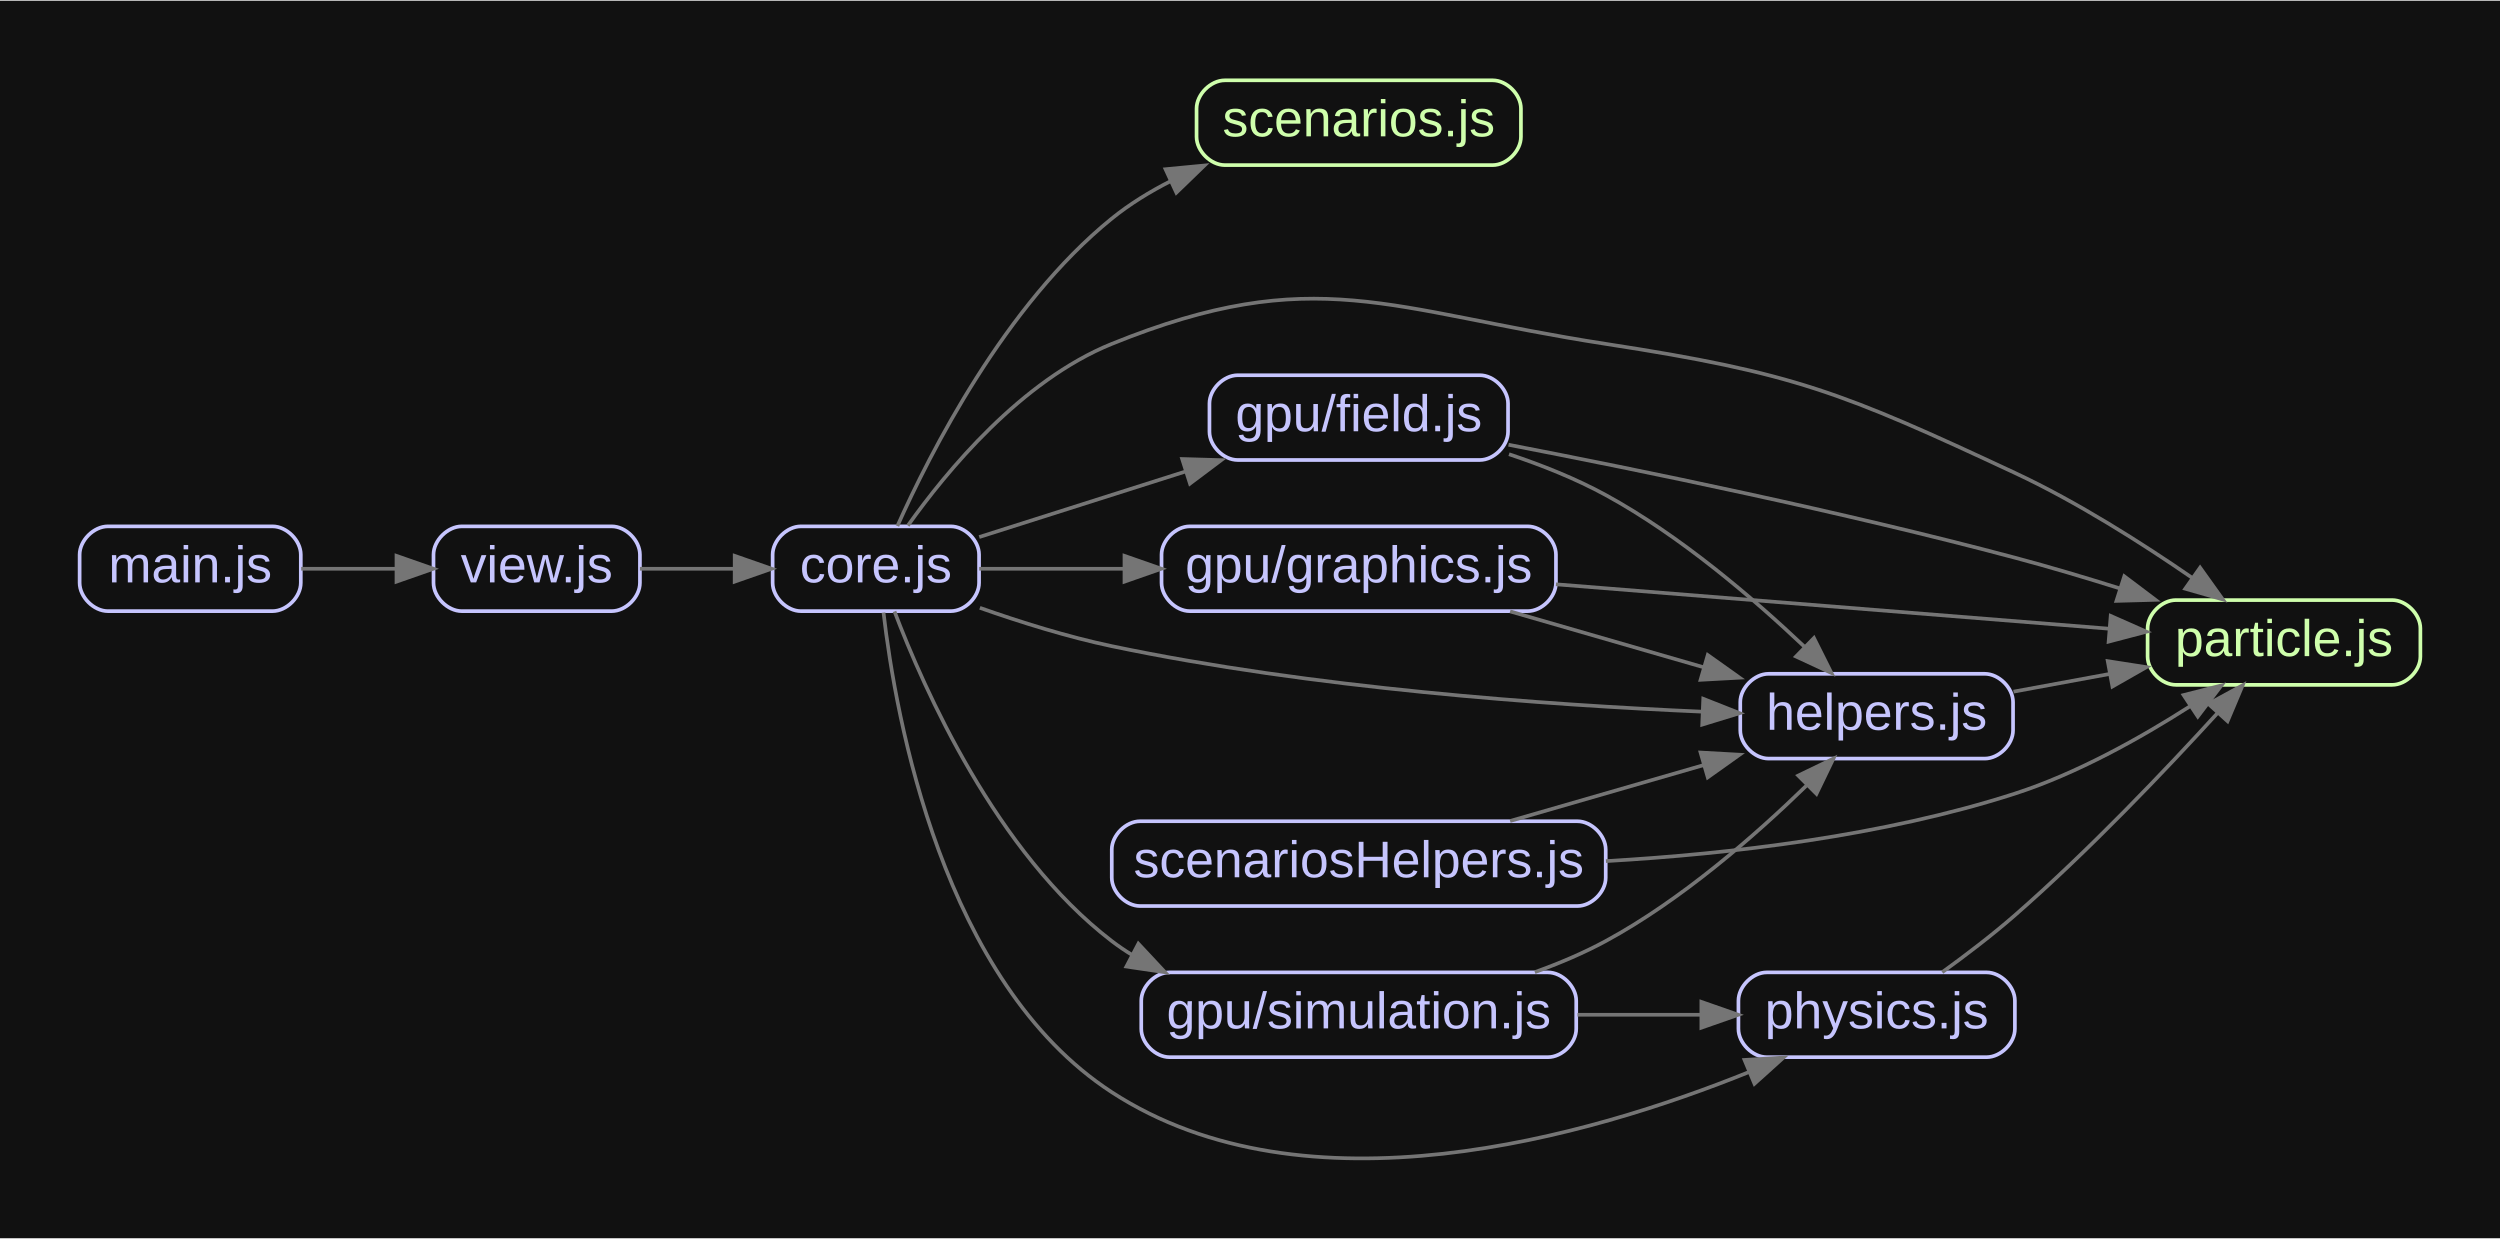
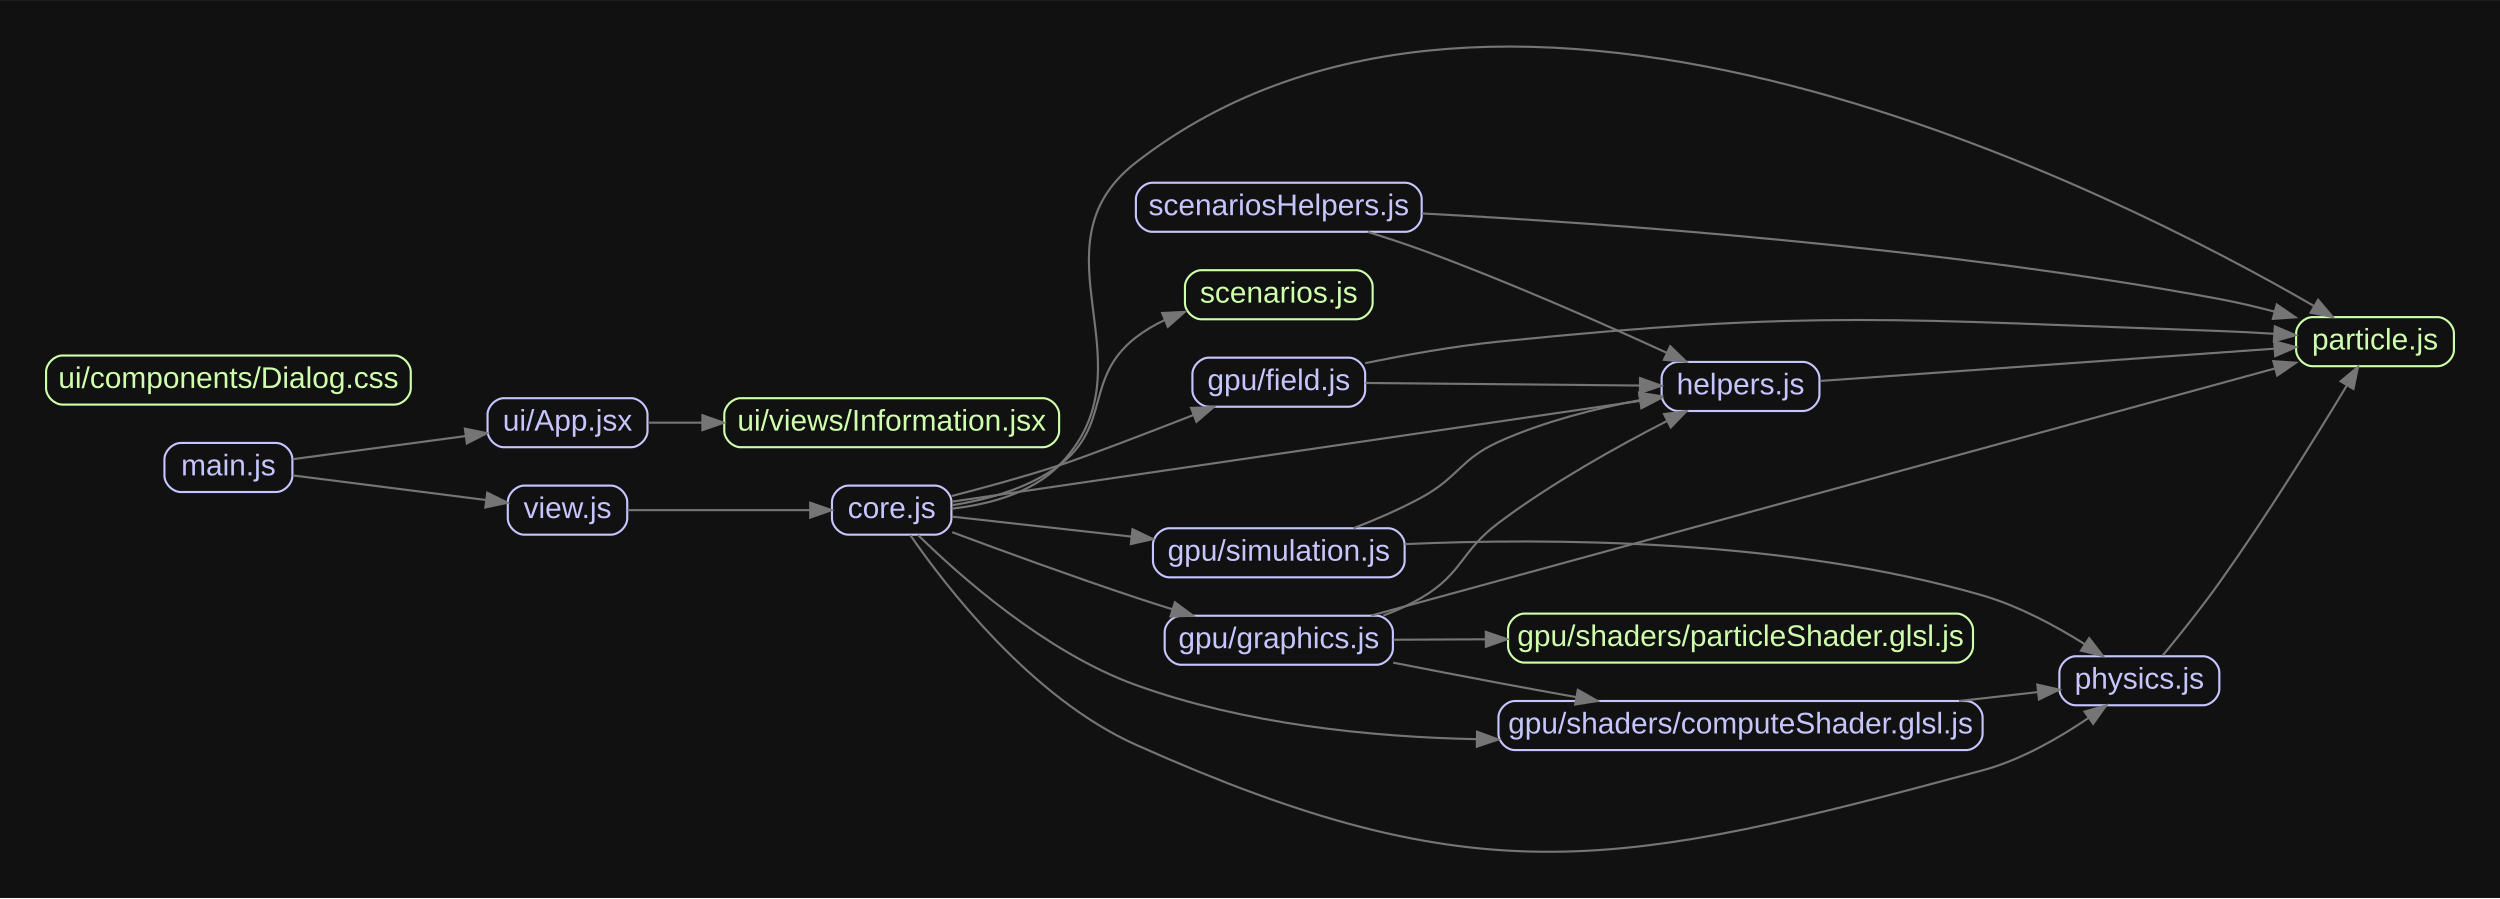
- <svg xmlns="http://www.w3.org/2000/svg" width="678pt" height="336pt" viewBox="0.00 0.00 678.20 335.72">
-   <g id="graph0" class="graph" transform="scale(1 1) rotate(0) translate(21.6 314.12)">
-     <polygon fill="#111111" stroke="transparent" points="-21.6,21.6 -21.6,-314.12 656.6,-314.12 656.6,21.6 -21.6,21.6" />
+ <svg xmlns="http://www.w3.org/2000/svg" width="1172pt" height="421pt" viewBox="0.00 0.00 1172.20 421.02">
+   <g id="graph0" class="graph" transform="scale(1 1) rotate(0) translate(21.6 399.42)">
+     <polygon fill="#111111" stroke="transparent" points="-21.6,21.6 -21.6,-399.42 1150.6,-399.42 1150.6,21.6 -21.6,21.6" />
    <g id="node1" class="node">
-       <path fill="none" stroke="#c6c5fe" d="M236.33,-171.52C236.33,-171.52 195.67,-171.52 195.67,-171.52 191.83,-171.52 188,-167.69 188,-163.85 188,-163.85 188,-156.19 188,-156.19 188,-152.35 191.83,-148.52 195.67,-148.52 195.67,-148.52 236.33,-148.52 236.33,-148.52 240.17,-148.52 244,-152.35 244,-156.19 244,-156.19 244,-163.85 244,-163.85 244,-167.69 240.17,-171.52 236.33,-171.52" />
-       <text text-anchor="middle" x="216" y="-156.32" font-family="Arial" font-size="14.00" fill="#c6c5fe">core.js</text>
+       <path fill="none" stroke="#c6c5fe" d="M416.83,-171.75C416.83,-171.75 376.17,-171.75 376.17,-171.75 372.33,-171.75 368.5,-167.91 368.5,-164.08 368.5,-164.08 368.5,-156.41 368.5,-156.41 368.5,-152.58 372.33,-148.75 376.17,-148.75 376.17,-148.75 416.83,-148.75 416.83,-148.75 420.67,-148.75 424.5,-152.58 424.5,-156.41 424.5,-156.41 424.5,-164.08 424.5,-164.08 424.5,-167.91 420.67,-171.75 416.83,-171.75" />
+       <text text-anchor="middle" x="396.5" y="-156.55" font-family="Arial" font-size="14.00" fill="#c6c5fe">core.js</text>
    </g>
    <g id="node2" class="node">
-       <path fill="none" stroke="#c6c5fe" d="M379.83,-212.52C379.83,-212.52 314.17,-212.52 314.17,-212.52 310.33,-212.52 306.5,-208.69 306.5,-204.85 306.5,-204.85 306.5,-197.19 306.5,-197.19 306.5,-193.35 310.33,-189.52 314.17,-189.52 314.17,-189.52 379.83,-189.52 379.83,-189.52 383.67,-189.52 387.5,-193.35 387.5,-197.19 387.5,-197.19 387.5,-204.85 387.5,-204.85 387.5,-208.69 383.67,-212.52 379.83,-212.52" />
-       <text text-anchor="middle" x="347" y="-197.32" font-family="Arial" font-size="14.00" fill="#c6c5fe">gpu/field.js</text>
+       <path fill="none" stroke="#c6c5fe" d="M610.83,-231.75C610.83,-231.75 545.17,-231.75 545.17,-231.75 541.33,-231.75 537.5,-227.91 537.5,-224.08 537.5,-224.08 537.5,-216.41 537.5,-216.41 537.5,-212.58 541.33,-208.75 545.17,-208.75 545.17,-208.75 610.83,-208.75 610.83,-208.75 614.67,-208.75 618.5,-212.58 618.5,-216.41 618.5,-216.41 618.5,-224.08 618.5,-224.08 618.5,-227.91 614.67,-231.75 610.83,-231.75" />
+       <text text-anchor="middle" x="578" y="-216.55" font-family="Arial" font-size="14.00" fill="#c6c5fe">gpu/field.js</text>
    </g>
    <g id="edge1" class="edge">
-       <path fill="none" stroke="#757575" d="M244.04,-168.62C260.27,-173.78 281.35,-180.47 300.12,-186.44" />
-       <polygon fill="#757575" stroke="#757575" points="299.1,-189.79 309.69,-189.48 301.22,-183.12 299.1,-189.79" />
+       <path fill="none" stroke="#757575" d="M424.6,-166.88C439.57,-170.72 458.43,-175.85 475,-181.25 487.12,-185.2 514.65,-195.76 538.06,-204.89" />
+       <polygon fill="#757575" stroke="#757575" points="536.86,-208.18 547.45,-208.57 539.41,-201.66 536.86,-208.18" />
    </g>
    <g id="node3" class="node">
-       <path fill="none" stroke="#c6c5fe" d="M392.83,-171.52C392.83,-171.52 301.17,-171.52 301.17,-171.52 297.33,-171.52 293.5,-167.69 293.5,-163.85 293.5,-163.85 293.5,-156.19 293.5,-156.19 293.5,-152.35 297.33,-148.52 301.17,-148.52 301.17,-148.52 392.83,-148.52 392.83,-148.52 396.67,-148.52 400.5,-152.35 400.5,-156.19 400.5,-156.19 400.5,-163.85 400.5,-163.85 400.5,-167.69 396.67,-171.52 392.83,-171.52" />
-       <text text-anchor="middle" x="347" y="-156.32" font-family="Arial" font-size="14.00" fill="#c6c5fe">gpu/graphics.js</text>
+       <path fill="none" stroke="#c6c5fe" d="M623.83,-110.75C623.83,-110.75 532.17,-110.75 532.17,-110.75 528.33,-110.75 524.5,-106.91 524.5,-103.08 524.5,-103.08 524.5,-95.41 524.5,-95.41 524.5,-91.58 528.33,-87.75 532.17,-87.75 532.17,-87.75 623.83,-87.75 623.83,-87.75 627.67,-87.75 631.5,-91.58 631.5,-95.41 631.5,-95.41 631.5,-103.08 631.5,-103.08 631.5,-106.91 627.67,-110.75 623.83,-110.75" />
+       <text text-anchor="middle" x="578" y="-95.55" font-family="Arial" font-size="14.00" fill="#c6c5fe">gpu/graphics.js</text>
    </g>
    <g id="edge2" class="edge">
-       <path fill="none" stroke="#757575" d="M244.04,-160.02C255.58,-160.02 269.55,-160.02 283.42,-160.02" />
-       <polygon fill="#757575" stroke="#757575" points="283.45,-163.52 293.45,-160.02 283.45,-156.52 283.45,-163.52" />
+       <path fill="none" stroke="#757575" d="M424.88,-149.9C447.78,-141.36 481.37,-129.08 511,-119.25 516.53,-117.41 522.35,-115.55 528.14,-113.74" />
+       <polygon fill="#757575" stroke="#757575" points="529.28,-117.05 537.81,-110.75 527.22,-110.36 529.28,-117.05" />
    </g>
    <g id="node4" class="node">
-       <path fill="none" stroke="#c6c5fe" d="M398.33,-50.52C398.33,-50.52 295.67,-50.52 295.67,-50.52 291.83,-50.52 288,-46.69 288,-42.85 288,-42.85 288,-35.19 288,-35.19 288,-31.35 291.83,-27.52 295.67,-27.52 295.67,-27.52 398.33,-27.52 398.33,-27.52 402.17,-27.52 406,-31.35 406,-35.19 406,-35.19 406,-42.85 406,-42.85 406,-46.69 402.17,-50.52 398.33,-50.52" />
-       <text text-anchor="middle" x="347" y="-35.32" font-family="Arial" font-size="14.00" fill="#c6c5fe">gpu/simulation.js</text>
+       <path fill="none" stroke="#c6c5fe" d="M900.33,-70.75C900.33,-70.75 688.67,-70.75 688.67,-70.75 684.83,-70.75 681,-66.91 681,-63.08 681,-63.08 681,-55.41 681,-55.41 681,-51.58 684.83,-47.75 688.67,-47.75 688.67,-47.75 900.33,-47.75 900.33,-47.75 904.17,-47.75 908,-51.58 908,-55.41 908,-55.41 908,-63.08 908,-63.08 908,-66.91 904.17,-70.75 900.33,-70.75" />
+       <text text-anchor="middle" x="794.5" y="-55.55" font-family="Arial" font-size="14.00" fill="#c6c5fe">gpu/shaders/computeShader.glsl.js</text>
    </g>
    <g id="edge3" class="edge">
-       <path fill="none" stroke="#757575" d="M221.06,-148.44C229.02,-127.43 248.66,-83.02 280,-59.02 281.78,-57.66 283.64,-56.39 285.58,-55.21" />
-       <polygon fill="#757575" stroke="#757575" points="287.22,-58.3 294.45,-50.56 283.97,-52.1 287.22,-58.3" />
+       <path fill="none" stroke="#757575" d="M408.78,-148.65C427.83,-129.93 468.47,-93.6 511,-78.25 561.39,-60.06 620.08,-53.91 670.86,-52.85" />
+       <polygon fill="#757575" stroke="#757575" points="670.96,-56.35 680.91,-52.71 670.86,-49.35 670.96,-56.35" />
    </g>
    <g id="node5" class="node">
-       <path fill="none" stroke="#c6c5fe" d="M516.83,-131.52C516.83,-131.52 458.17,-131.52 458.17,-131.52 454.33,-131.52 450.5,-127.69 450.5,-123.85 450.5,-123.85 450.5,-116.19 450.5,-116.19 450.5,-112.35 454.33,-108.52 458.17,-108.52 458.17,-108.52 516.83,-108.52 516.83,-108.52 520.67,-108.52 524.5,-112.35 524.5,-116.19 524.5,-116.19 524.5,-123.85 524.5,-123.85 524.5,-127.69 520.67,-131.52 516.83,-131.52" />
-       <text text-anchor="middle" x="487.5" y="-116.32" font-family="Arial" font-size="14.00" fill="#c6c5fe">helpers.js</text>
+       <path fill="none" stroke="#c6c5fe" d="M629.33,-151.75C629.33,-151.75 526.67,-151.75 526.67,-151.75 522.83,-151.75 519,-147.91 519,-144.08 519,-144.08 519,-136.41 519,-136.41 519,-132.58 522.83,-128.75 526.67,-128.75 526.67,-128.75 629.33,-128.75 629.33,-128.75 633.17,-128.75 637,-132.58 637,-136.41 637,-136.41 637,-144.08 637,-144.08 637,-147.91 633.17,-151.75 629.33,-151.75" />
+       <text text-anchor="middle" x="578" y="-136.55" font-family="Arial" font-size="14.00" fill="#c6c5fe">gpu/simulation.js</text>
    </g>
    <g id="edge4" class="edge">
-       <path fill="none" stroke="#757575" d="M244.22,-149.42C255.18,-145.56 268.04,-141.53 280,-139.02 334.25,-127.64 397.93,-123.08 440.08,-121.25" />
-       <polygon fill="#757575" stroke="#757575" points="440.46,-124.74 450.31,-120.84 440.18,-117.74 440.46,-124.74" />
+       <path fill="none" stroke="#757575" d="M424.76,-157.21C447.05,-154.73 479.53,-151.11 508.78,-147.85" />
+       <polygon fill="#757575" stroke="#757575" points="509.41,-151.3 518.97,-146.71 508.64,-144.34 509.41,-151.3" />
    </g>
    <g id="node6" class="node">
-       <path fill="none" stroke="#cfffac" d="M627.33,-151.52C627.33,-151.52 568.67,-151.52 568.67,-151.52 564.83,-151.52 561,-147.69 561,-143.85 561,-143.85 561,-136.19 561,-136.19 561,-132.35 564.83,-128.52 568.67,-128.52 568.67,-128.52 627.33,-128.52 627.33,-128.52 631.17,-128.52 635,-132.35 635,-136.19 635,-136.19 635,-143.85 635,-143.85 635,-147.69 631.17,-151.52 627.33,-151.52" />
-       <text text-anchor="middle" x="598" y="-136.32" font-family="Arial" font-size="14.00" fill="#cfffac">particle.js</text>
+       <path fill="none" stroke="#c6c5fe" d="M823.83,-229.75C823.83,-229.75 765.17,-229.75 765.17,-229.75 761.33,-229.75 757.5,-225.91 757.5,-222.08 757.5,-222.08 757.5,-214.41 757.5,-214.41 757.5,-210.58 761.33,-206.75 765.17,-206.75 765.17,-206.75 823.83,-206.75 823.83,-206.75 827.67,-206.75 831.5,-210.58 831.5,-214.41 831.5,-214.41 831.5,-222.08 831.5,-222.08 831.5,-225.91 827.67,-229.75 823.83,-229.75" />
+       <text text-anchor="middle" x="794.5" y="-214.55" font-family="Arial" font-size="14.00" fill="#c6c5fe">helpers.js</text>
    </g>
    <g id="edge5" class="edge">
-       <path fill="none" stroke="#757575" d="M224.69,-171.73C235.17,-186.47 255.45,-211.08 280,-221.02 335.2,-243.37 355.14,-230.08 414,-221.02 465.13,-213.15 478.13,-207.91 525,-186.02 541.87,-178.14 559.5,-166.93 573.1,-157.55" />
-       <polygon fill="#757575" stroke="#757575" points="575.24,-160.32 581.4,-151.7 571.21,-154.6 575.24,-160.32" />
+       <path fill="none" stroke="#757575" d="M424.72,-164.23C491.57,-174.02 664.39,-199.34 747.51,-211.51" />
+       <polygon fill="#757575" stroke="#757575" points="747.03,-214.98 757.43,-212.96 748.05,-208.05 747.03,-214.98" />
    </g>
    <g id="node7" class="node">
-       <path fill="none" stroke="#c6c5fe" d="M517.33,-50.52C517.33,-50.52 457.67,-50.52 457.67,-50.52 453.83,-50.52 450,-46.69 450,-42.85 450,-42.85 450,-35.19 450,-35.19 450,-31.35 453.83,-27.52 457.67,-27.52 457.67,-27.52 517.33,-27.52 517.33,-27.52 521.17,-27.52 525,-31.35 525,-35.19 525,-35.19 525,-42.85 525,-42.85 525,-46.69 521.17,-50.52 517.33,-50.52" />
-       <text text-anchor="middle" x="487.5" y="-35.32" font-family="Arial" font-size="14.00" fill="#c6c5fe">physics.js</text>
+       <path fill="none" stroke="#cfffac" d="M1121.33,-250.75C1121.33,-250.75 1062.67,-250.75 1062.67,-250.75 1058.83,-250.75 1055,-246.91 1055,-243.08 1055,-243.08 1055,-235.41 1055,-235.41 1055,-231.58 1058.83,-227.75 1062.67,-227.75 1062.67,-227.75 1121.33,-227.75 1121.33,-227.75 1125.17,-227.75 1129,-231.58 1129,-235.41 1129,-235.41 1129,-243.08 1129,-243.08 1129,-246.91 1125.17,-250.75 1121.33,-250.75" />
+       <text text-anchor="middle" x="1092" y="-235.55" font-family="Arial" font-size="14.00" fill="#cfffac">particle.js</text>
    </g>
    <g id="edge6" class="edge">
-       <path fill="none" stroke="#757575" d="M218.08,-148.12C221.38,-119.67 234.1,-47.87 280,-18.02 332.66,16.23 409.35,-5.9 452.93,-23.51" />
-       <polygon fill="#757575" stroke="#757575" points="451.65,-26.77 462.22,-27.4 454.35,-20.31 451.65,-26.77" />
+       <path fill="none" stroke="#757575" d="M424.6,-160.94C441.28,-162.8 461.9,-167.93 475,-181.25 520.66,-227.66 459.62,-283.26 511,-323.25 682.98,-457.07 973.15,-308.19 1063.38,-255.96" />
+       <polygon fill="#757575" stroke="#757575" points="1065.34,-258.87 1072.19,-250.8 1061.8,-252.83 1065.34,-258.87" />
    </g>
    <g id="node8" class="node">
-       <path fill="none" stroke="#cfffac" d="M383.33,-292.52C383.33,-292.52 310.67,-292.52 310.67,-292.52 306.83,-292.52 303,-288.69 303,-284.85 303,-284.85 303,-277.19 303,-277.19 303,-273.35 306.83,-269.52 310.67,-269.52 310.67,-269.52 383.33,-269.52 383.33,-269.52 387.17,-269.52 391,-273.35 391,-277.19 391,-277.19 391,-284.85 391,-284.85 391,-288.69 387.17,-292.52 383.33,-292.52" />
-       <text text-anchor="middle" x="347" y="-277.32" font-family="Arial" font-size="14.00" fill="#cfffac">scenarios.js</text>
+       <path fill="none" stroke="#c6c5fe" d="M1011.33,-91.75C1011.33,-91.75 951.67,-91.75 951.67,-91.75 947.83,-91.75 944,-87.91 944,-84.08 944,-84.08 944,-76.41 944,-76.41 944,-72.58 947.83,-68.75 951.67,-68.75 951.67,-68.75 1011.33,-68.75 1011.33,-68.75 1015.17,-68.75 1019,-72.58 1019,-76.41 1019,-76.41 1019,-84.08 1019,-84.08 1019,-87.91 1015.17,-91.75 1011.33,-91.75" />
+       <text text-anchor="middle" x="981.5" y="-76.55" font-family="Arial" font-size="14.00" fill="#c6c5fe">physics.js</text>
    </g>
    <g id="edge7" class="edge">
-       <path fill="none" stroke="#757575" d="M221.85,-171.62C230.66,-191.36 251.08,-231.62 280,-255.02 284.84,-258.94 290.34,-262.32 296.05,-265.22" />
-       <polygon fill="#757575" stroke="#757575" points="294.59,-268.4 305.13,-269.41 297.52,-262.05 294.59,-268.4" />
+       <path fill="none" stroke="#757575" d="M405.19,-148.57C421.45,-125.01 461.89,-72.18 511,-50.25 672.18,21.75 737.52,7.57 908,-38.25 925.98,-43.08 944.1,-53.57 957.73,-62.86" />
+       <polygon fill="#757575" stroke="#757575" points="955.81,-65.79 965.99,-68.72 959.85,-60.08 955.81,-65.79" />
+     </g>
+     <g id="node9" class="node">
+       <path fill="none" stroke="#cfffac" d="M614.33,-272.75C614.33,-272.75 541.67,-272.75 541.67,-272.75 537.83,-272.75 534,-268.91 534,-265.08 534,-265.08 534,-257.41 534,-257.41 534,-253.58 537.83,-249.75 541.67,-249.75 541.67,-249.75 614.33,-249.75 614.33,-249.75 618.17,-249.75 622,-253.58 622,-257.41 622,-257.41 622,-265.08 622,-265.08 622,-268.91 618.17,-272.75 614.33,-272.75" />
+       <text text-anchor="middle" x="578" y="-257.55" font-family="Arial" font-size="14.00" fill="#cfffac">scenarios.js</text>
    </g>
    <g id="edge8" class="edge">
-       <path fill="none" stroke="#757575" d="M387.76,-191.09C396.66,-188.13 405.87,-184.46 414,-180.02 434.14,-169.03 454,-152.04 467.83,-138.94" />
-       <polygon fill="#757575" stroke="#757575" points="470.49,-141.23 475.23,-131.75 465.62,-136.21 470.49,-141.23" />
+       <path fill="none" stroke="#757575" d="M424.84,-162.56C440.79,-165.07 460.55,-170.32 475,-181.25 499.8,-200.01 486.48,-222.12 511,-241.25 515.08,-244.43 519.67,-247.11 524.48,-249.37" />
+       <polygon fill="#757575" stroke="#757575" points="523.33,-252.68 533.92,-253.2 525.97,-246.19 523.33,-252.68" />
    </g>
    <g id="edge9" class="edge">
-       <path fill="none" stroke="#757575" d="M387.63,-193.66C423.68,-186.7 478.23,-175.48 525,-163.02 534.32,-160.54 544.22,-157.59 553.6,-154.64" />
-       <polygon fill="#757575" stroke="#757575" points="554.68,-157.97 563.14,-151.59 552.55,-151.3 554.68,-157.97" />
+       <path fill="none" stroke="#757575" d="M618.59,-219.88C654.89,-219.54 708.65,-219.04 746.98,-218.68" />
+       <polygon fill="#757575" stroke="#757575" points="747.38,-222.18 757.35,-218.58 747.32,-215.18 747.38,-222.18" />
    </g>
    <g id="edge10" class="edge">
-       <path fill="none" stroke="#757575" d="M388.06,-148.45C404.49,-143.71 423.6,-138.19 440.59,-133.28" />
-       <polygon fill="#757575" stroke="#757575" points="441.68,-136.61 450.31,-130.47 439.73,-129.89 441.68,-136.61" />
+       <path fill="none" stroke="#757575" d="M618.5,-229.18C637.32,-233.03 660.21,-237.13 681,-239.25 830.46,-254.48 868.85,-249.45 1019,-244.25 1027.28,-243.96 1036.09,-243.49 1044.59,-242.94" />
+       <polygon fill="#757575" stroke="#757575" points="1045.03,-246.42 1054.77,-242.26 1044.55,-239.44 1045.03,-246.42" />
    </g>
    <g id="edge11" class="edge">
-       <path fill="none" stroke="#757575" d="M400.5,-155.8C444.92,-152.24 507.98,-147.17 550.58,-143.75" />
-       <polygon fill="#757575" stroke="#757575" points="550.99,-147.23 560.68,-142.94 550.43,-140.25 550.99,-147.23" />
+       <path fill="none" stroke="#757575" d="M631.64,-88.74C647.5,-85.63 664.95,-82.25 681,-79.25 692.73,-77.05 705.16,-74.79 717.31,-72.6" />
+       <polygon fill="#757575" stroke="#757575" points="718.21,-76 727.43,-70.79 716.97,-69.11 718.21,-76" />
+     </g>
+     <g id="edge13" class="edge">
+       <path fill="none" stroke="#757575" d="M627.03,-110.82C633.27,-113.17 639.43,-115.96 645,-119.25 664.22,-130.58 663.16,-140.84 681,-154.25 705.95,-172.99 736.93,-190.23 760.07,-202.08" />
+       <polygon fill="#757575" stroke="#757575" points="758.64,-205.28 769.14,-206.67 761.79,-199.03 758.64,-205.28" />
+     </g>
+     <g id="edge14" class="edge">
+       <path fill="none" stroke="#757575" d="M621.33,-110.82C716.54,-136.85 946.85,-199.83 1045.22,-226.73" />
+       <polygon fill="#757575" stroke="#757575" points="1044.31,-230.11 1054.88,-229.37 1046.15,-223.36 1044.31,-230.11" />
+     </g>
+     <g id="node10" class="node">
+       <path fill="none" stroke="#cfffac" d="M895.83,-111.75C895.83,-111.75 693.17,-111.75 693.17,-111.75 689.33,-111.75 685.5,-107.91 685.5,-104.08 685.5,-104.08 685.5,-96.41 685.5,-96.41 685.5,-92.58 689.33,-88.75 693.17,-88.75 693.17,-88.75 895.83,-88.75 895.83,-88.75 899.67,-88.75 903.5,-92.58 903.5,-96.41 903.5,-96.41 903.5,-104.08 903.5,-104.08 903.5,-107.91 899.67,-111.75 895.83,-111.75" />
+       <text text-anchor="middle" x="794.5" y="-96.55" font-family="Arial" font-size="14.00" fill="#cfffac">gpu/shaders/particleShader.glsl.js</text>
    </g>
    <g id="edge12" class="edge">
-       <path fill="none" stroke="#757575" d="M394.77,-50.59C401.4,-52.97 408,-55.77 414,-59.02 434.55,-70.16 454.63,-87.73 468.42,-101.16" />
-       <polygon fill="#757575" stroke="#757575" points="466.23,-103.91 475.77,-108.51 471.17,-98.96 466.23,-103.91" />
+       <path fill="none" stroke="#757575" d="M631.75,-99.49C644.95,-99.55 659.65,-99.62 674.66,-99.69" />
+       <polygon fill="#757575" stroke="#757575" points="675.07,-103.19 685.09,-99.74 675.11,-96.19 675.07,-103.19" />
    </g>
-     <g id="edge13" class="edge">
-       <path fill="none" stroke="#757575" d="M406.34,-39.02C417.54,-39.02 429.14,-39.02 439.91,-39.02" />
-       <polygon fill="#757575" stroke="#757575" points="439.95,-42.52 449.95,-39.02 439.95,-35.52 439.95,-42.52" />
-     </g>
-     <g id="edge14" class="edge">
-       <path fill="none" stroke="#757575" d="M524.63,-126.68C532.96,-128.22 541.93,-129.87 550.63,-131.47" />
-       <polygon fill="#757575" stroke="#757575" points="550.19,-134.95 560.66,-133.32 551.46,-128.07 550.19,-134.95" />
+     <g id="edge15" class="edge">
+       <path fill="none" stroke="#757575" d="M896.93,-70.76C909.82,-72.22 922.47,-73.66 933.88,-74.95" />
+       <polygon fill="#757575" stroke="#757575" points="933.64,-78.45 943.97,-76.1 934.43,-71.5 933.64,-78.45" />
    </g>
    <g id="edge16" class="edge">
-       <path fill="none" stroke="#757575" d="M505.29,-50.57C511.64,-55.16 518.83,-60.63 525,-66.02 545,-83.49 565.97,-105.53 580.09,-121" />
-       <polygon fill="#757575" stroke="#757575" points="577.5,-123.35 586.8,-128.42 582.69,-118.66 577.5,-123.35" />
+       <path fill="none" stroke="#757575" d="M612.98,-151.76C623.49,-155.82 634.95,-160.75 645,-166.25 662.32,-175.72 663.03,-184.09 681,-192.25 701.86,-201.72 726.52,-207.92 747.43,-211.88" />
+       <polygon fill="#757575" stroke="#757575" points="746.9,-215.34 757.36,-213.64 748.12,-208.45 746.9,-215.34" />
    </g>
-     <g id="node9" class="node">
-       <path fill="none" stroke="#c6c5fe" d="M52.33,-171.52C52.33,-171.52 7.67,-171.52 7.67,-171.52 3.83,-171.52 0,-167.69 0,-163.85 0,-163.85 0,-156.19 0,-156.19 0,-152.35 3.83,-148.52 7.67,-148.52 7.67,-148.52 52.33,-148.52 52.33,-148.52 56.17,-148.52 60,-152.35 60,-156.19 60,-156.19 60,-163.85 60,-163.85 60,-167.69 56.17,-171.52 52.33,-171.52" />
-       <text text-anchor="middle" x="30" y="-156.32" font-family="Arial" font-size="14.00" fill="#c6c5fe">main.js</text>
+     <g id="edge17" class="edge">
+       <path fill="none" stroke="#757575" d="M637.07,-144.32C703.84,-147.28 816.09,-146.92 908,-120.25 924.94,-115.33 942.29,-105.94 955.77,-97.49" />
+       <polygon fill="#757575" stroke="#757575" points="957.96,-100.25 964.44,-91.86 954.14,-94.38 957.96,-100.25" />
    </g>
-     <g id="node10" class="node">
-       <path fill="none" stroke="#c6c5fe" d="M144.33,-171.52C144.33,-171.52 103.67,-171.52 103.67,-171.52 99.83,-171.52 96,-167.69 96,-163.85 96,-163.85 96,-156.19 96,-156.19 96,-152.35 99.83,-148.52 103.67,-148.52 103.67,-148.52 144.33,-148.52 144.33,-148.52 148.17,-148.52 152,-152.35 152,-156.19 152,-156.19 152,-163.85 152,-163.85 152,-167.69 148.17,-171.52 144.33,-171.52" />
-       <text text-anchor="middle" x="124" y="-156.32" font-family="Arial" font-size="14.00" fill="#c6c5fe">view.js</text>
+     <g id="edge18" class="edge">
+       <path fill="none" stroke="#757575" d="M831.73,-220.82C885.38,-224.63 985.92,-231.78 1044.8,-235.96" />
+       <polygon fill="#757575" stroke="#757575" points="1044.71,-239.47 1054.93,-236.68 1045.21,-232.48 1044.71,-239.47" />
    </g>
-     <g id="edge15" class="edge">
-       <path fill="none" stroke="#757575" d="M60.11,-160.02C68.27,-160.02 77.25,-160.02 85.81,-160.02" />
-       <polygon fill="#757575" stroke="#757575" points="85.96,-163.52 95.96,-160.02 85.96,-156.52 85.96,-163.52" />
+     <g id="edge21" class="edge">
+       <path fill="none" stroke="#757575" d="M992.45,-92.09C1000,-101.23 1010.48,-114.29 1019,-126.25 1041.32,-157.58 1064.85,-195.59 1078.71,-218.57" />
+       <polygon fill="#757575" stroke="#757575" points="1075.88,-220.66 1084.03,-227.44 1081.89,-217.06 1075.88,-220.66" />
+     </g>
+     <g id="node11" class="node">
+       <path fill="none" stroke="#c6c5fe" d="M107.83,-191.75C107.83,-191.75 63.17,-191.75 63.17,-191.75 59.33,-191.75 55.5,-187.91 55.5,-184.08 55.5,-184.08 55.5,-176.41 55.5,-176.41 55.5,-172.58 59.33,-168.75 63.17,-168.75 63.17,-168.75 107.83,-168.75 107.83,-168.75 111.67,-168.75 115.5,-172.58 115.5,-176.41 115.5,-176.41 115.5,-184.08 115.5,-184.08 115.5,-187.91 111.67,-191.75 107.83,-191.75" />
+       <text text-anchor="middle" x="85.5" y="-176.55" font-family="Arial" font-size="14.00" fill="#c6c5fe">main.js</text>
+     </g>
+     <g id="node12" class="node">
+       <path fill="none" stroke="#c6c5fe" d="M274.33,-212.75C274.33,-212.75 214.67,-212.75 214.67,-212.75 210.83,-212.75 207,-208.91 207,-205.08 207,-205.08 207,-197.41 207,-197.41 207,-193.58 210.83,-189.75 214.67,-189.75 214.67,-189.75 274.33,-189.75 274.33,-189.75 278.17,-189.75 282,-193.58 282,-197.41 282,-197.41 282,-205.08 282,-205.08 282,-208.91 278.17,-212.75 274.33,-212.75" />
+       <text text-anchor="middle" x="244.5" y="-197.55" font-family="Arial" font-size="14.00" fill="#c6c5fe">ui/App.jsx</text>
    </g>
    <g id="edge19" class="edge">
-       <path fill="none" stroke="#757575" d="M152,-160.02C160.03,-160.02 168.97,-160.02 177.53,-160.02" />
-       <polygon fill="#757575" stroke="#757575" points="177.71,-163.52 187.71,-160.02 177.7,-156.52 177.71,-163.52" />
+       <path fill="none" stroke="#757575" d="M115.66,-184.15C138.37,-187.18 170.33,-191.46 196.61,-194.98" />
+       <polygon fill="#757575" stroke="#757575" points="196.37,-198.47 206.74,-196.33 197.3,-191.54 196.37,-198.47" />
    </g>
-     <g id="node11" class="node">
-       <path fill="none" stroke="#c6c5fe" d="M406.33,-91.52C406.33,-91.52 287.67,-91.52 287.67,-91.52 283.83,-91.52 280,-87.69 280,-83.85 280,-83.85 280,-76.19 280,-76.19 280,-72.35 283.83,-68.52 287.67,-68.52 287.67,-68.52 406.33,-68.52 406.33,-68.52 410.17,-68.52 414,-72.35 414,-76.19 414,-76.19 414,-83.85 414,-83.85 414,-87.69 410.17,-91.52 406.33,-91.52" />
-       <text text-anchor="middle" x="347" y="-76.32" font-family="Arial" font-size="14.00" fill="#c6c5fe">scenariosHelpers.js</text>
+     <g id="node13" class="node">
+       <path fill="none" stroke="#c6c5fe" d="M264.83,-171.75C264.83,-171.75 224.17,-171.75 224.17,-171.75 220.33,-171.75 216.5,-167.91 216.5,-164.08 216.5,-164.08 216.5,-156.41 216.5,-156.41 216.5,-152.58 220.33,-148.75 224.17,-148.75 224.17,-148.75 264.83,-148.75 264.83,-148.75 268.67,-148.75 272.5,-152.58 272.5,-156.41 272.5,-156.41 272.5,-164.08 272.5,-164.08 272.5,-167.91 268.67,-171.75 264.83,-171.75" />
+       <text text-anchor="middle" x="244.5" y="-156.55" font-family="Arial" font-size="14.00" fill="#c6c5fe">view.js</text>
    </g>
-     <g id="edge17" class="edge">
-       <path fill="none" stroke="#757575" d="M388.06,-91.59C404.49,-96.34 423.6,-101.86 440.59,-106.76" />
-       <polygon fill="#757575" stroke="#757575" points="439.73,-110.16 450.31,-109.57 441.68,-103.43 439.73,-110.16" />
+     <g id="edge20" class="edge">
+       <path fill="none" stroke="#757575" d="M115.66,-176.53C141.22,-173.28 178.51,-168.53 206.22,-165" />
+       <polygon fill="#757575" stroke="#757575" points="206.85,-168.44 216.33,-163.71 205.97,-161.5 206.85,-168.44" />
    </g>
-     <g id="edge18" class="edge">
-       <path fill="none" stroke="#757575" d="M414.06,-80.71C447.92,-82.66 489.41,-87.53 525,-99.02 541.79,-104.44 559.03,-114.09 572.42,-122.66" />
-       <polygon fill="#757575" stroke="#757575" points="570.76,-125.75 581.03,-128.36 574.62,-119.92 570.76,-125.75" />
+     <g id="node15" class="node">
+       <path fill="none" stroke="#cfffac" d="M467.33,-212.75C467.33,-212.75 325.67,-212.75 325.67,-212.75 321.83,-212.75 318,-208.91 318,-205.08 318,-205.08 318,-197.41 318,-197.41 318,-193.58 321.83,-189.75 325.67,-189.75 325.67,-189.75 467.33,-189.75 467.33,-189.75 471.17,-189.75 475,-193.58 475,-197.41 475,-197.41 475,-205.08 475,-205.08 475,-208.91 471.17,-212.75 467.33,-212.75" />
+       <text text-anchor="middle" x="396.5" y="-197.55" font-family="Arial" font-size="14.00" fill="#cfffac">ui/views/Information.jsx</text>
+     </g>
+     <g id="edge24" class="edge">
+       <path fill="none" stroke="#757575" d="M282.19,-201.25C290.07,-201.25 298.72,-201.25 307.62,-201.25" />
+       <polygon fill="#757575" stroke="#757575" points="307.74,-204.75 317.74,-201.25 307.74,-197.75 307.74,-204.75" />
+     </g>
+     <g id="edge25" class="edge">
+       <path fill="none" stroke="#757575" d="M272.66,-160.25C296.59,-160.25 331.66,-160.25 358.21,-160.25" />
+       <polygon fill="#757575" stroke="#757575" points="358.29,-163.75 368.29,-160.25 358.29,-156.75 358.29,-163.75" />
+     </g>
+     <g id="node14" class="node">
+       <path fill="none" stroke="#c6c5fe" d="M637.33,-313.75C637.33,-313.75 518.67,-313.75 518.67,-313.75 514.83,-313.75 511,-309.91 511,-306.08 511,-306.08 511,-298.41 511,-298.41 511,-294.58 514.83,-290.75 518.67,-290.75 518.67,-290.75 637.33,-290.75 637.33,-290.75 641.17,-290.75 645,-294.58 645,-298.41 645,-298.41 645,-306.08 645,-306.08 645,-309.91 641.17,-313.75 637.33,-313.75" />
+       <text text-anchor="middle" x="578" y="-298.55" font-family="Arial" font-size="14.00" fill="#c6c5fe">scenariosHelpers.js</text>
+     </g>
+     <g id="edge22" class="edge">
+       <path fill="none" stroke="#757575" d="M619.73,-290.69C628.14,-288.08 636.9,-285.21 645,-282.25 685.21,-267.54 730.21,-247.65 760.02,-233.96" />
+       <polygon fill="#757575" stroke="#757575" points="761.53,-237.12 769.14,-229.75 758.6,-230.77 761.53,-237.12" />
+     </g>
+     <g id="edge23" class="edge">
+       <path fill="none" stroke="#757575" d="M645.1,-299.37C731.62,-294.78 887.71,-283.71 1019,-259.25 1027.43,-257.68 1036.31,-255.58 1044.85,-253.34" />
+       <polygon fill="#757575" stroke="#757575" points="1045.93,-256.67 1054.66,-250.66 1044.09,-249.92 1045.93,-256.67" />
+     </g>
+     <g id="node16" class="node">
+       <path fill="none" stroke="#cfffac" d="M163.33,-232.75C163.33,-232.75 7.67,-232.75 7.67,-232.75 3.83,-232.75 0,-228.91 0,-225.08 0,-225.08 0,-217.41 0,-217.41 0,-213.58 3.83,-209.75 7.67,-209.75 7.67,-209.75 163.33,-209.75 163.33,-209.75 167.17,-209.75 171,-213.58 171,-217.41 171,-217.41 171,-225.08 171,-225.08 171,-228.91 167.17,-232.75 163.33,-232.75" />
+       <text text-anchor="middle" x="85.5" y="-217.55" font-family="Arial" font-size="14.00" fill="#cfffac">ui/components/Dialog.css</text>
    </g>
  </g>
</svg>
